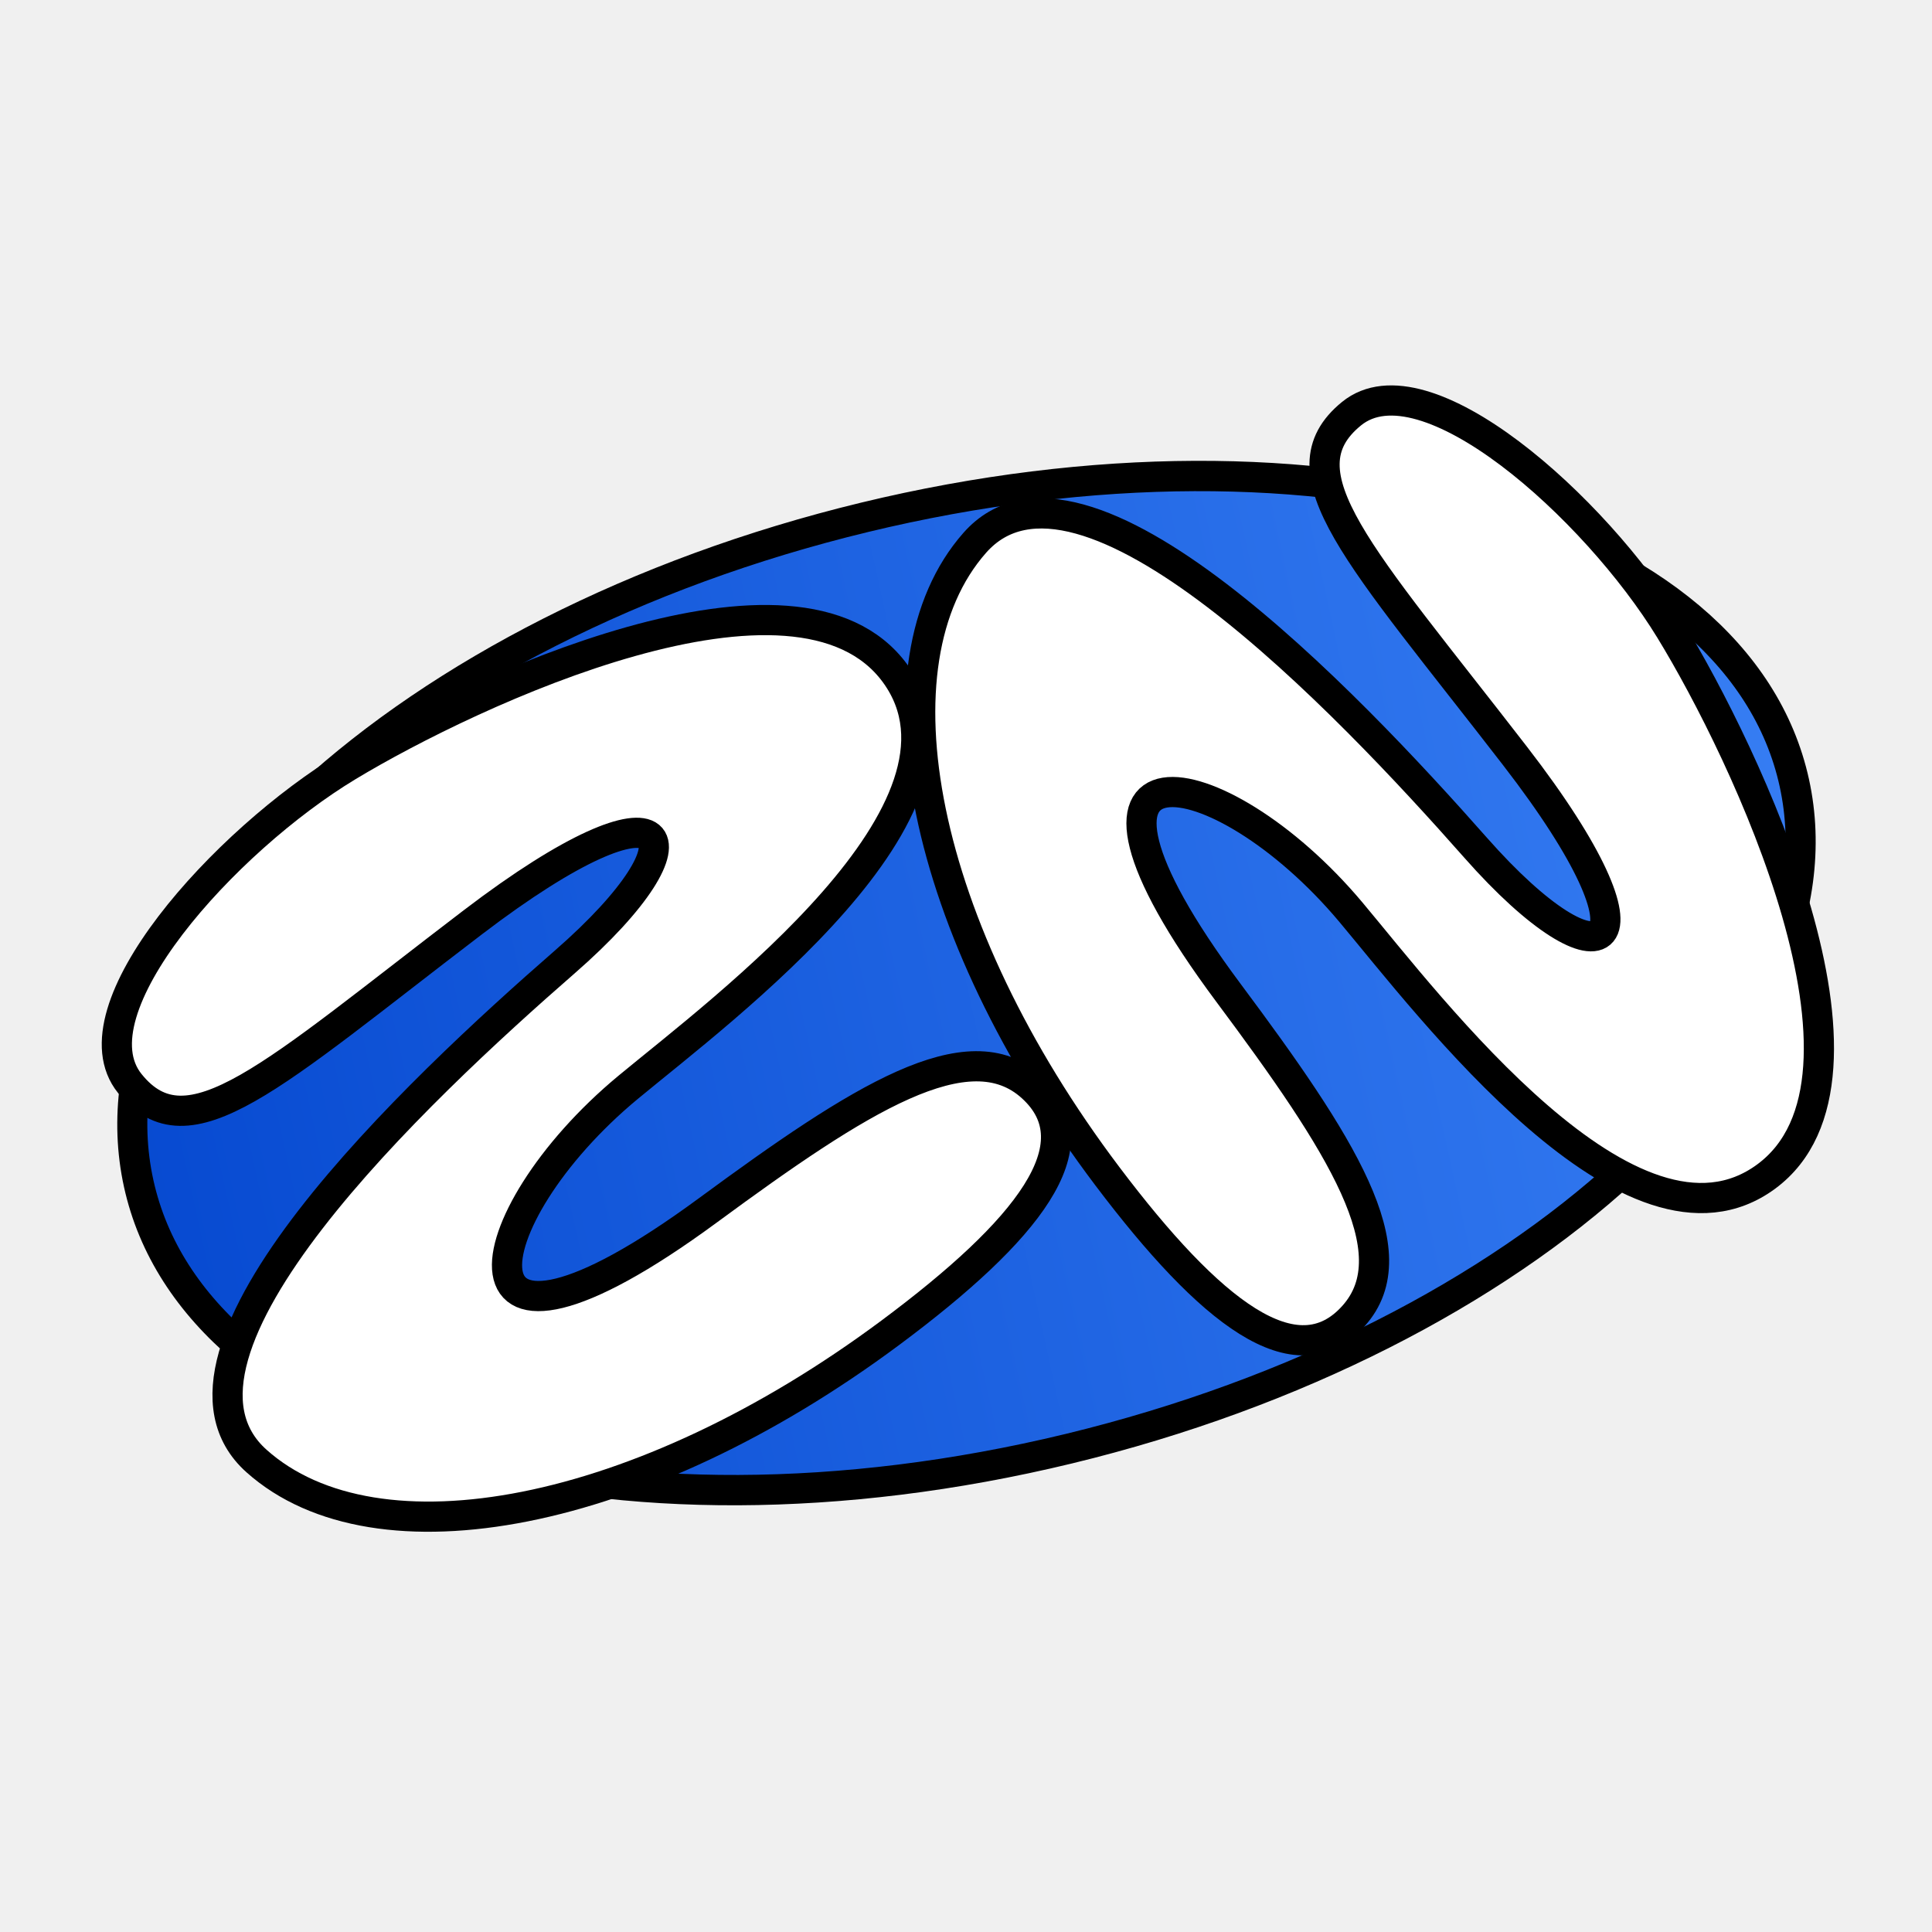
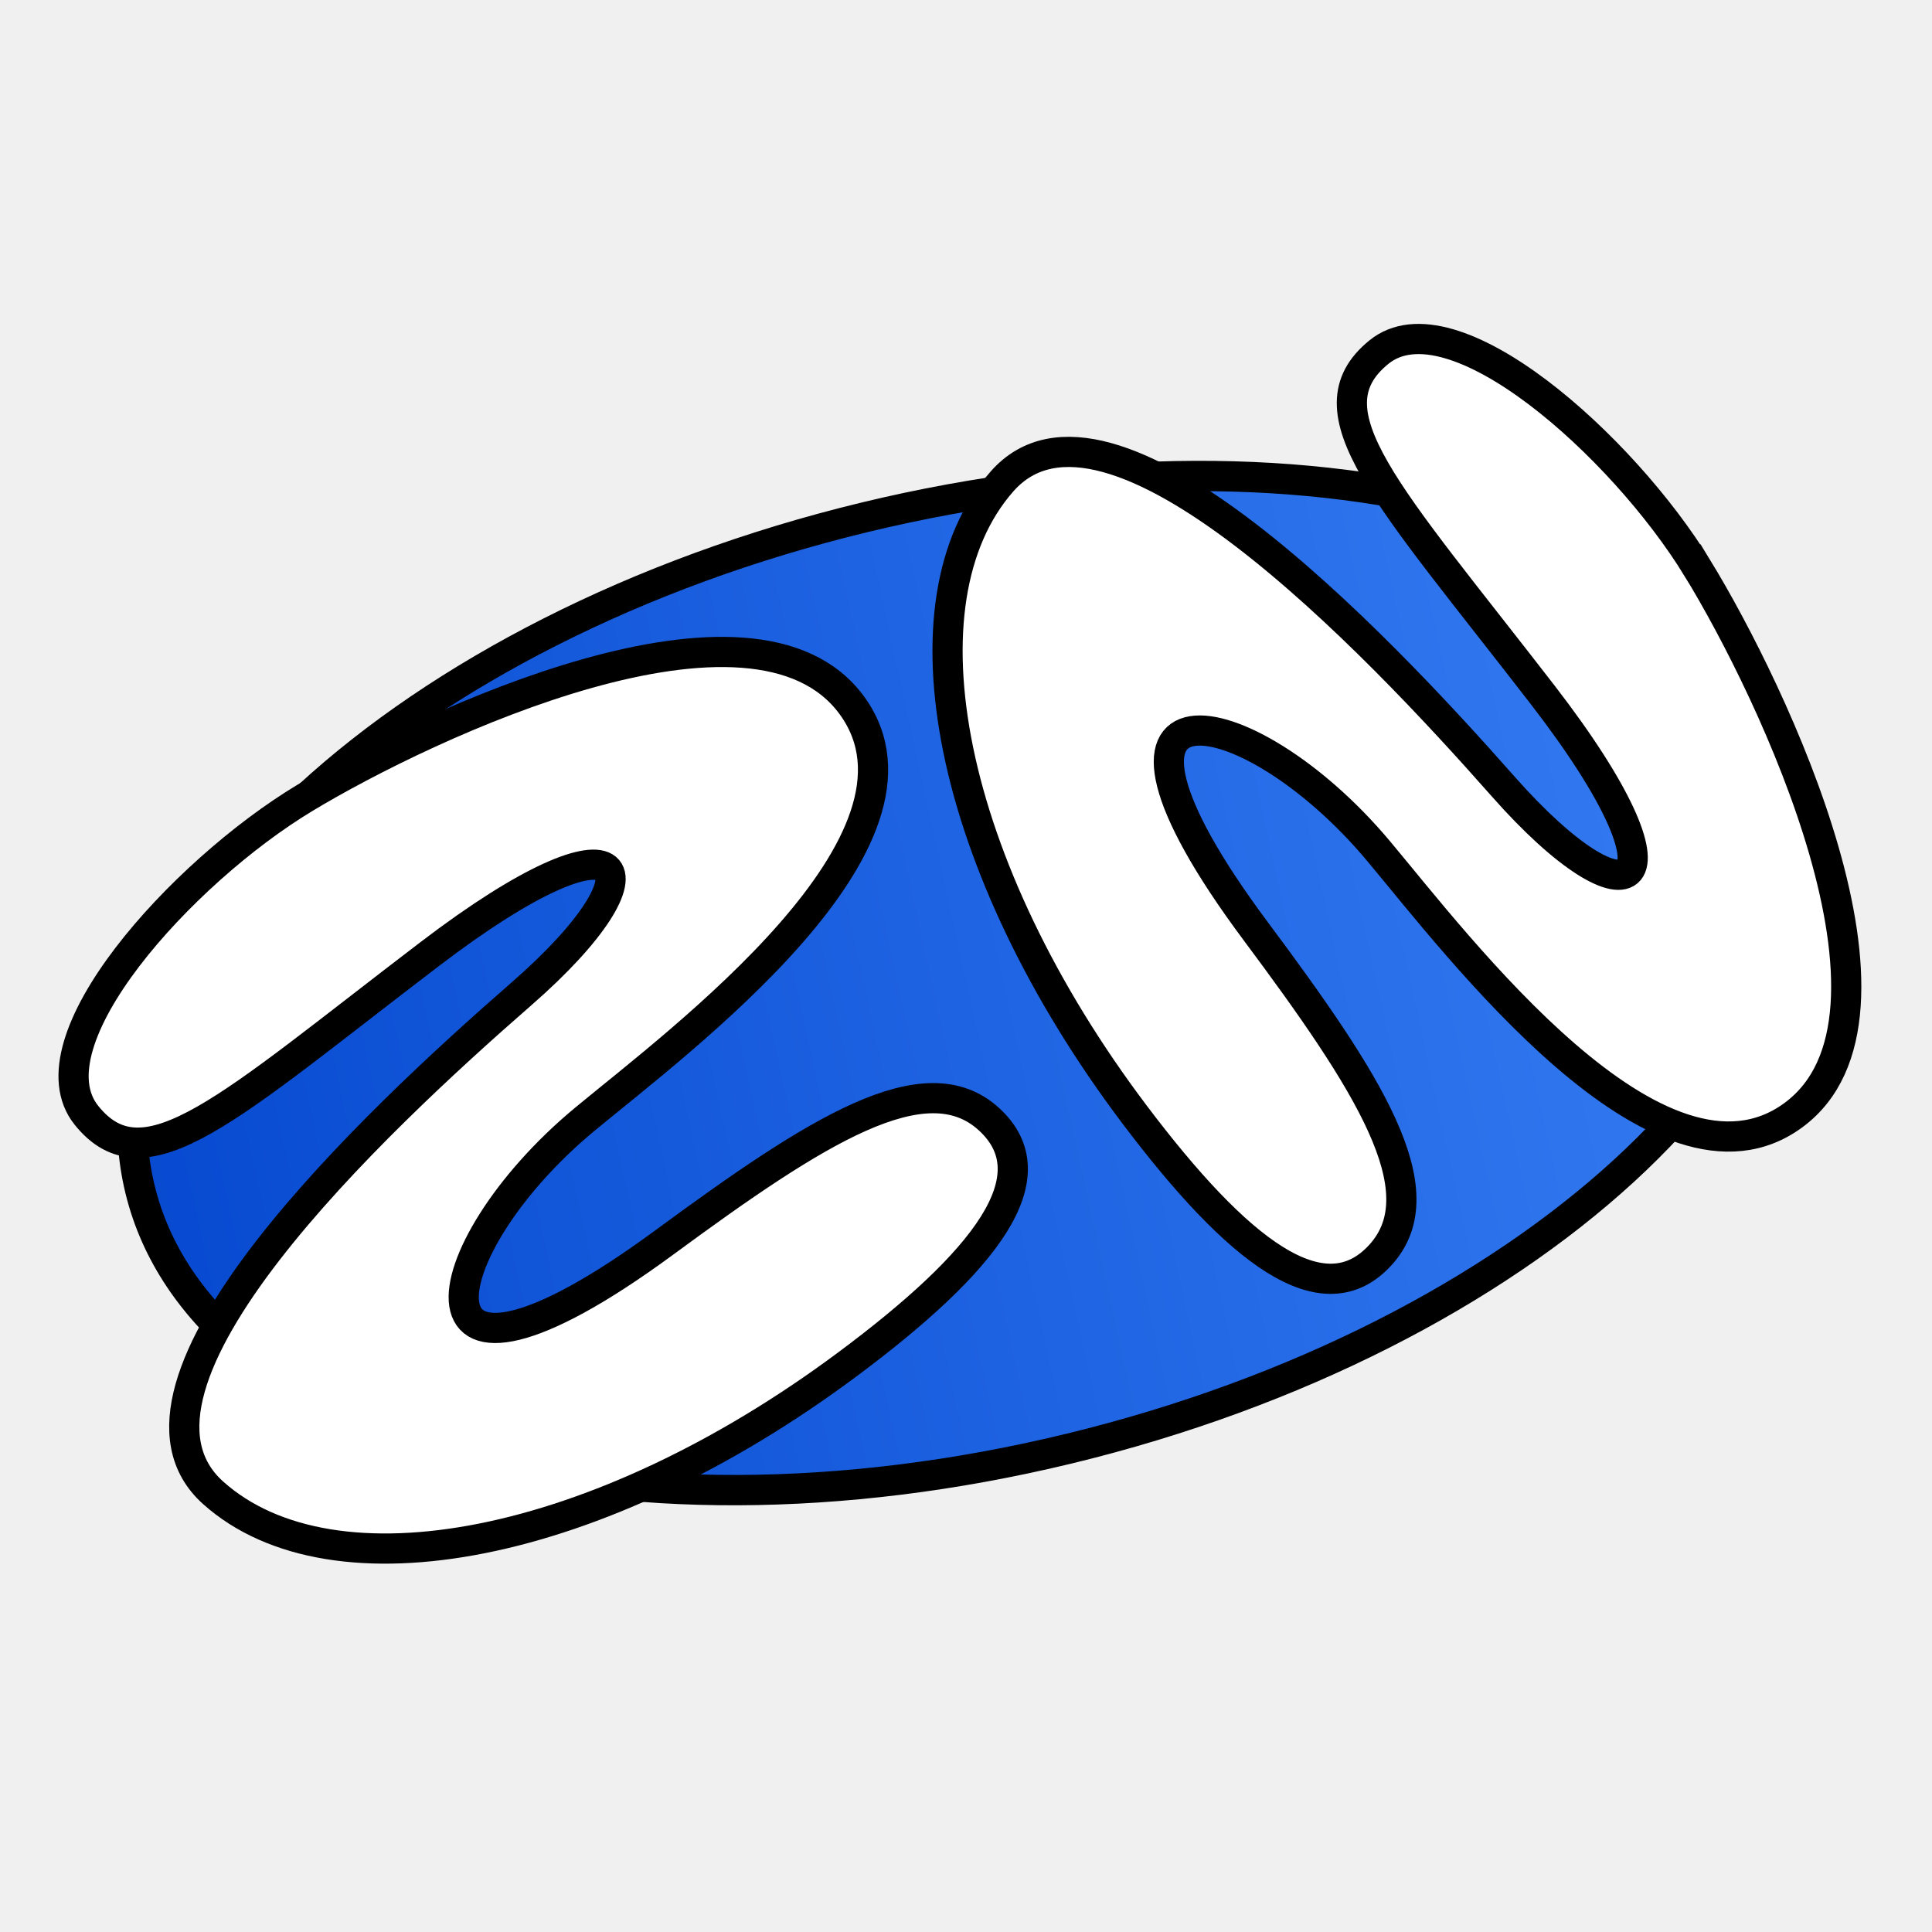
<svg xmlns="http://www.w3.org/2000/svg" xmlns:xlink="http://www.w3.org/1999/xlink" width="128" height="128" viewBox="0 0 128 128" version="1.1" id="svg1">
  <defs id="defs1">
    <linearGradient id="linearGradient3">
      <stop style="stop-color:#367df3;stop-opacity:1;" offset="0" id="stop3" />
      <stop style="stop-color:#074ad1;stop-opacity:1;" offset="1" id="stop4" />
    </linearGradient>
    <linearGradient xlink:href="#linearGradient3" id="linearGradient4" x1="-25.117" y1="166.965" x2="230.452" y2="166.965" gradientUnits="userSpaceOnUse" gradientTransform="matrix(0.4415847,0,0,0.4415847,-93.94902,-152.109)" />
  </defs>
  <g id="layer1" style="display:none">
    <ellipse style="fill:url(#linearGradient4);stroke-width:0.125" id="path3" cx="-48.613" cy="-78.38" rx="56.428" ry="31.586" transform="matrix(-0.9719553,0.2351658,-0.2141118,-0.9768092,0,0)" />
    <g id="g2" transform="matrix(0.4415847,0,0,0.4415847,3.494781,2.964839)">
      <path style="fill:#ffffff;stroke-width:0.265" d="M 130.08,98.242 C 138.266,117.345 38.94,177.777 57.133,181.416 75.326,185.054 139.677,140.807 145.589,153.087 151.502,165.368 94.866,212.439 65.481,214.778 36.097,217.117 -13.645,200.123 24.56,168.285 62.766,136.447 116.435,100.516 95.513,107.793 74.591,115.07 2.274,158.279 10.916,143.27 31.631,107.291 119.781,74.211 130.08,98.242 Z" id="path1" />
      <path style="fill:#ffffff;stroke-width:0.265" d="m 255.65,179.478 c -19.103,8.187 -79.535,-91.14 -83.174,-72.947 -3.639,18.193 40.609,82.544 28.328,88.457 -12.28,5.913 -59.352,-50.723 -61.691,-80.108 -2.339,-29.385 14.655,-79.126 46.493,-40.921 31.838,38.205 67.769,91.874 60.492,70.953 -7.277,-20.922 -50.485,-93.239 -35.476,-84.597 35.979,20.715 69.059,108.865 45.028,119.164 z" id="path2" />
    </g>
  </g>
  <g id="layer2" style="display:inline">
    <ellipse style="display:inline;fill:url(#linearGradient4);stroke-width:2;stroke:#000000;stroke-dasharray:none" id="ellipse467" cx="-48.613" cy="-78.38" rx="56.428" ry="31.586" transform="matrix(-0.9719553,0.2351658,-0.2141118,-0.9768092,0,0)" />
-     <path style="opacity:1;fill:#ffffff;stroke:#000000;stroke-width:2;stroke-dasharray:none" d="m 23.054,50.757 c 8.176,-4.93 29.774,-15.048 36.26,-6.127 6.486,8.921 -11.391,22.184 -17.692,27.403 -10.509,8.704 -12.579,21.288 5.285,8.15 10.048,-7.39 17.256,-11.989 21.468,-8.16 4.213,3.829 -0.286,9.497 -9.363,16.256 C 42.492,100.578 24.94,103.894 16.996,96.797 9.053,89.7 27.696,72.205 37.402,63.745 47.108,55.284 44.729,50.883 31.342,61.092 17.956,71.301 12.489,76.626 8.597,71.782 4.705,66.938 14.877,55.687 23.054,50.757 Z" id="path301" />
-     <path style="opacity:1;fill:#ffffff;stroke:#000000;stroke-width:2;stroke-dasharray:none" d="m 110.658,41.731 c 4.981,8.145 15.234,29.679 6.354,36.221 C 108.132,84.494 94.757,66.7 89.499,60.432 80.729,49.978 68.132,47.986 81.382,65.768 88.835,75.769 93.479,82.948 89.676,87.185 85.874,91.421 80.178,86.958 73.362,77.923 60.959,61.481 57.534,43.95 64.581,35.962 71.628,27.974 89.239,46.508 97.761,56.161 c 8.521,9.653 12.908,7.246 2.615,-6.076 C 90.082,36.762 84.723,31.328 89.543,27.406 94.362,23.484 105.676,33.586 110.658,41.731 Z" id="path522" />
+     <path style="opacity:1;fill:#ffffff;stroke:#000000;stroke-width:2;stroke-dasharray:none" d="m 20.186,52.87 c 8.176,-4.93 29.774,-15.048 36.26,-6.127 6.486,8.921 -11.391,22.184 -17.692,27.403 -10.509,8.704 -12.579,21.288 5.285,8.15 C 54.087,74.906 61.295,70.307 65.508,74.136 69.72,77.965 65.221,83.633 56.144,90.391 39.625,102.691 22.073,106.007 14.129,98.91 6.185,91.813 24.829,74.318 34.535,65.857 44.241,57.397 41.862,52.995 28.475,63.205 15.088,73.414 9.621,78.739 5.73,73.895 1.838,69.051 12.01,57.8 20.186,52.87 Z" id="path301" />
+     <path style="opacity:1;fill:#ffffff;stroke:#000000;stroke-width:2;stroke-dasharray:none" d="m 112.469,37.656 c 4.981,8.145 15.234,29.679 6.354,36.221 -8.88,6.542 -22.255,-11.252 -27.513,-17.52 -8.77,-10.454 -21.367,-12.445 -8.116,5.336 7.453,10.001 12.097,17.18 8.294,21.417 -3.803,4.237 -9.499,-0.227 -16.314,-9.261 -12.403,-16.442 -15.828,-33.973 -8.781,-41.961 7.047,-7.988 24.658,10.546 33.179,20.199 8.521,9.653 12.908,7.246 2.615,-6.076 C 91.893,32.687 86.534,27.254 91.353,23.332 c 4.82,-3.922 16.134,6.179 21.115,14.325 z" id="path522" />
  </g>
</svg>
